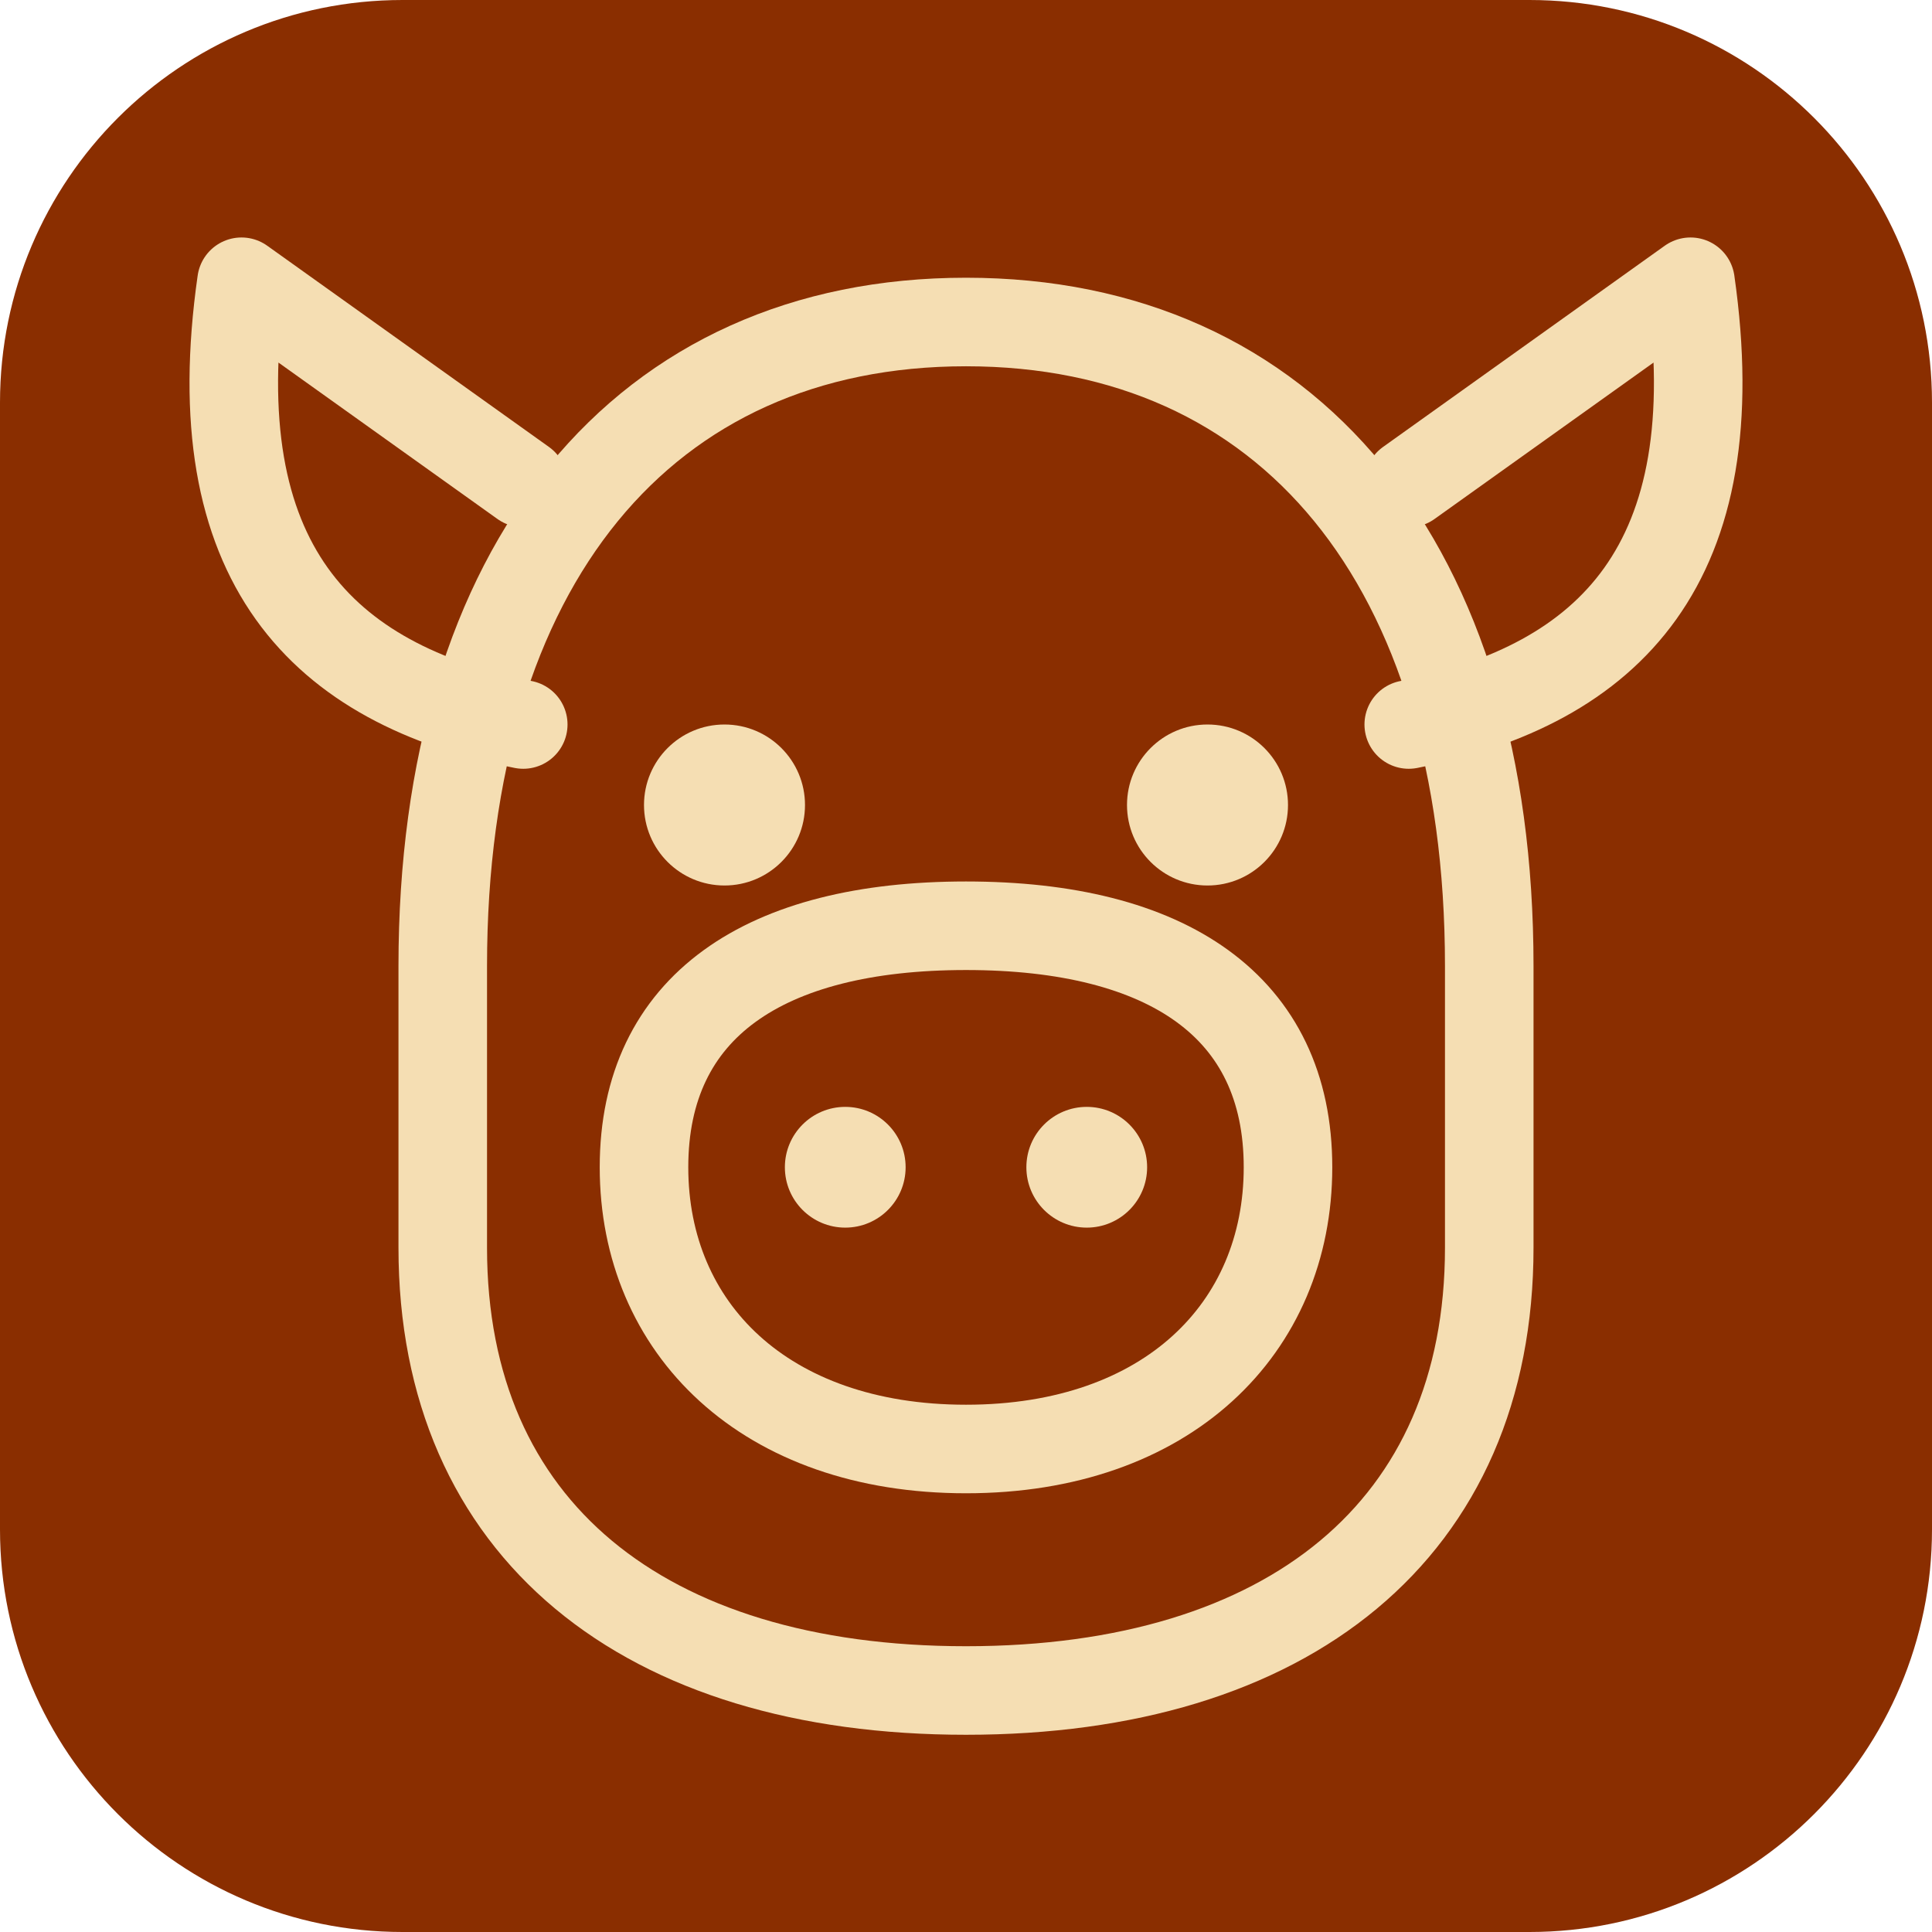
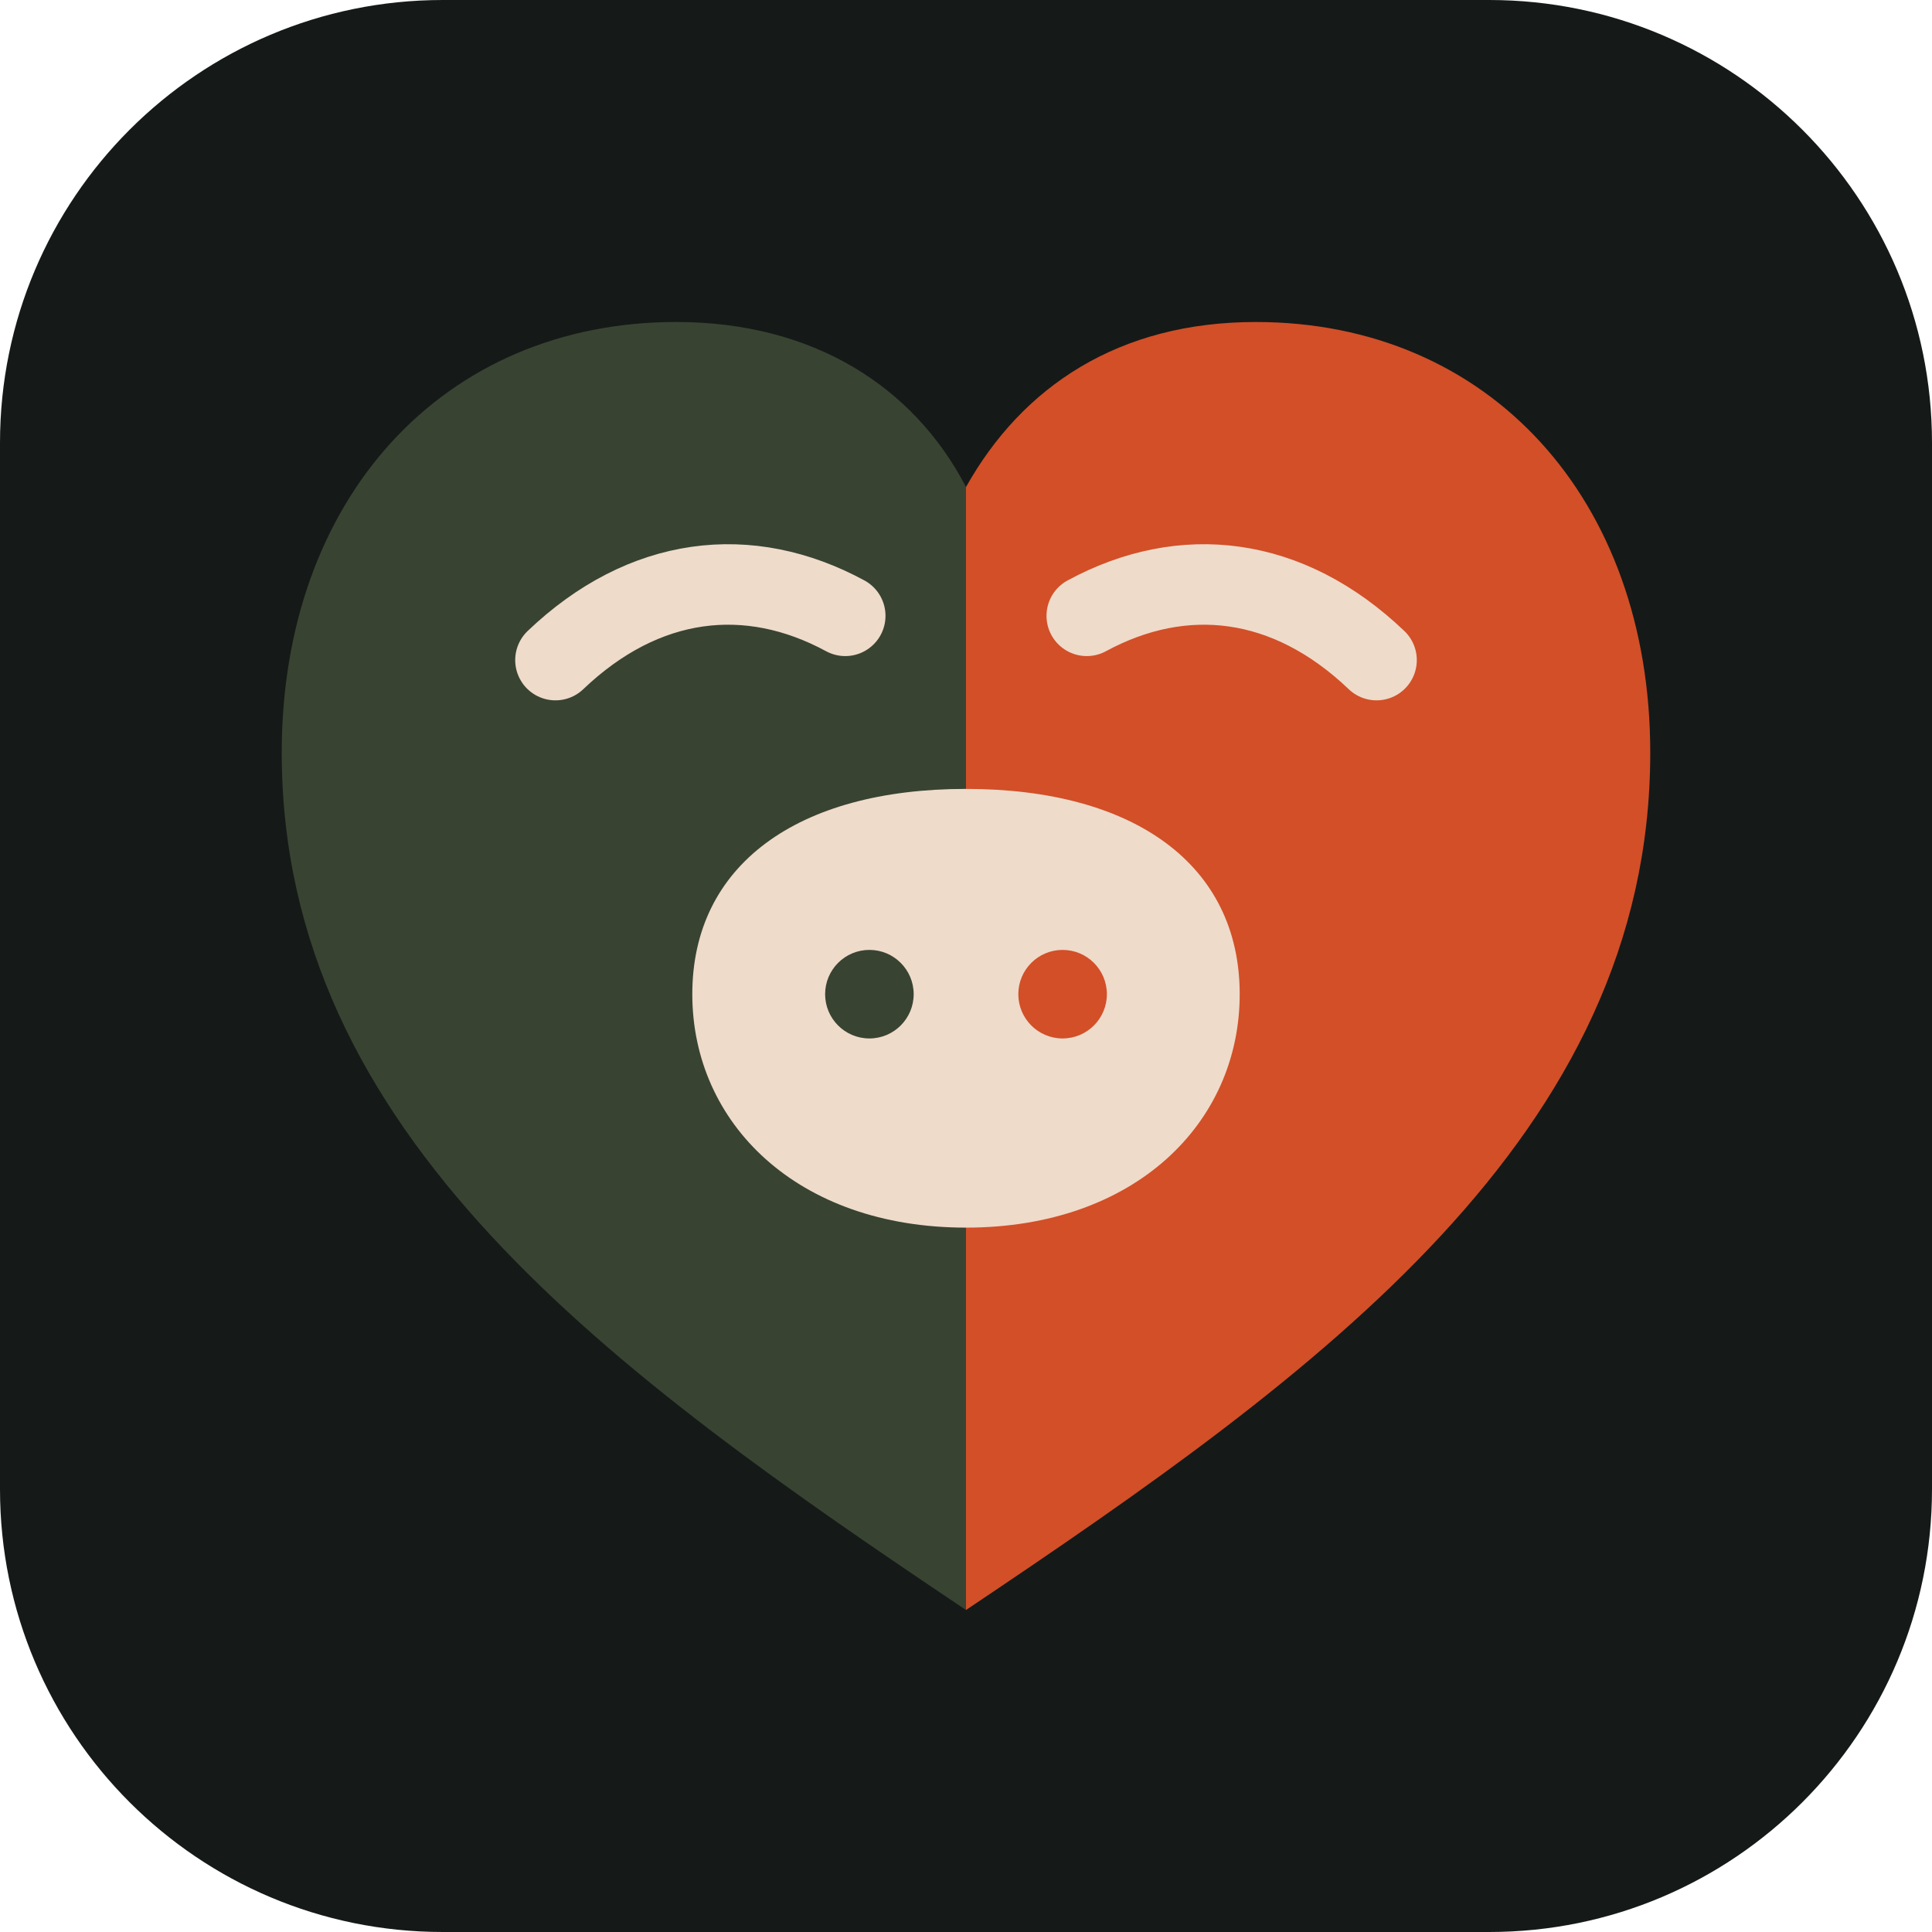
<svg xmlns="http://www.w3.org/2000/svg" viewBox="0 0 48 48" role="img" aria-label="TinderCows">
-   <rect width="48" height="48" rx="10" fill="#8a2e00" />
-   <g fill="none" stroke="#F5DEB3" stroke-width="2.2" stroke-linecap="round" stroke-linejoin="round">
-     <path d="M13 12 6 7c-1 7 2 10 7 11m22-6 7-5c1 7-2 10-7 11" />
-     <path d="M11 24c0-10 5-16 13-16s13 6 13 16v7c0 7-5 11-13 11S11 38 11 31Z" />
-     <path d="M16 29c0-4 3-6 8-6s8 2 8 6-3 7-8 7-8-3-8-7Z" />
-   </g>
-   <g fill="#F5DEB3">
-     <circle cx="18" cy="20" r="2" />
-     <circle cx="30" cy="20" r="2" />
-     <circle cx="21" cy="29" r="1.5" />
-     <circle cx="27" cy="29" r="1.5" />
-   </g>
+   <rect width="48" height="48" rx="11" fill="#151a18" />
+   <path d="M24 40C15.2 34.1 7 28.2 7 18.7 7 12.4 11 8 16.8 8c3.4 0 5.9 1.6 7.2 4.1V40Z" fill="#394332" />
+   <path d="M24 40V12.1C25.4 9.6 27.8 8 31.2 8 37 8 41 12.4 41 18.7 41 28.2 32.8 34.1 24 40Z" fill="#d24f28" />
+   <path d="M13.8 16.4c2.2-2.1 4.8-2.4 7.2-1.1M34.2 16.4c-2.2-2.1-4.8-2.4-7.2-1.1" fill="none" stroke="#eedbca" stroke-width="2" stroke-linecap="round" />
+   <path d="M17.2 24.7c0-3.2 2.6-5.1 6.8-5.1s6.8 1.9 6.8 5.1-2.6 5.8-6.8 5.8-6.8-2.6-6.8-5.8Z" fill="#eedbca" />
+   <circle cx="21.6" cy="24.7" r="1.1" fill="#394332" />
+   <circle cx="26.4" cy="24.7" r="1.1" fill="#d24f28" />
</svg>
